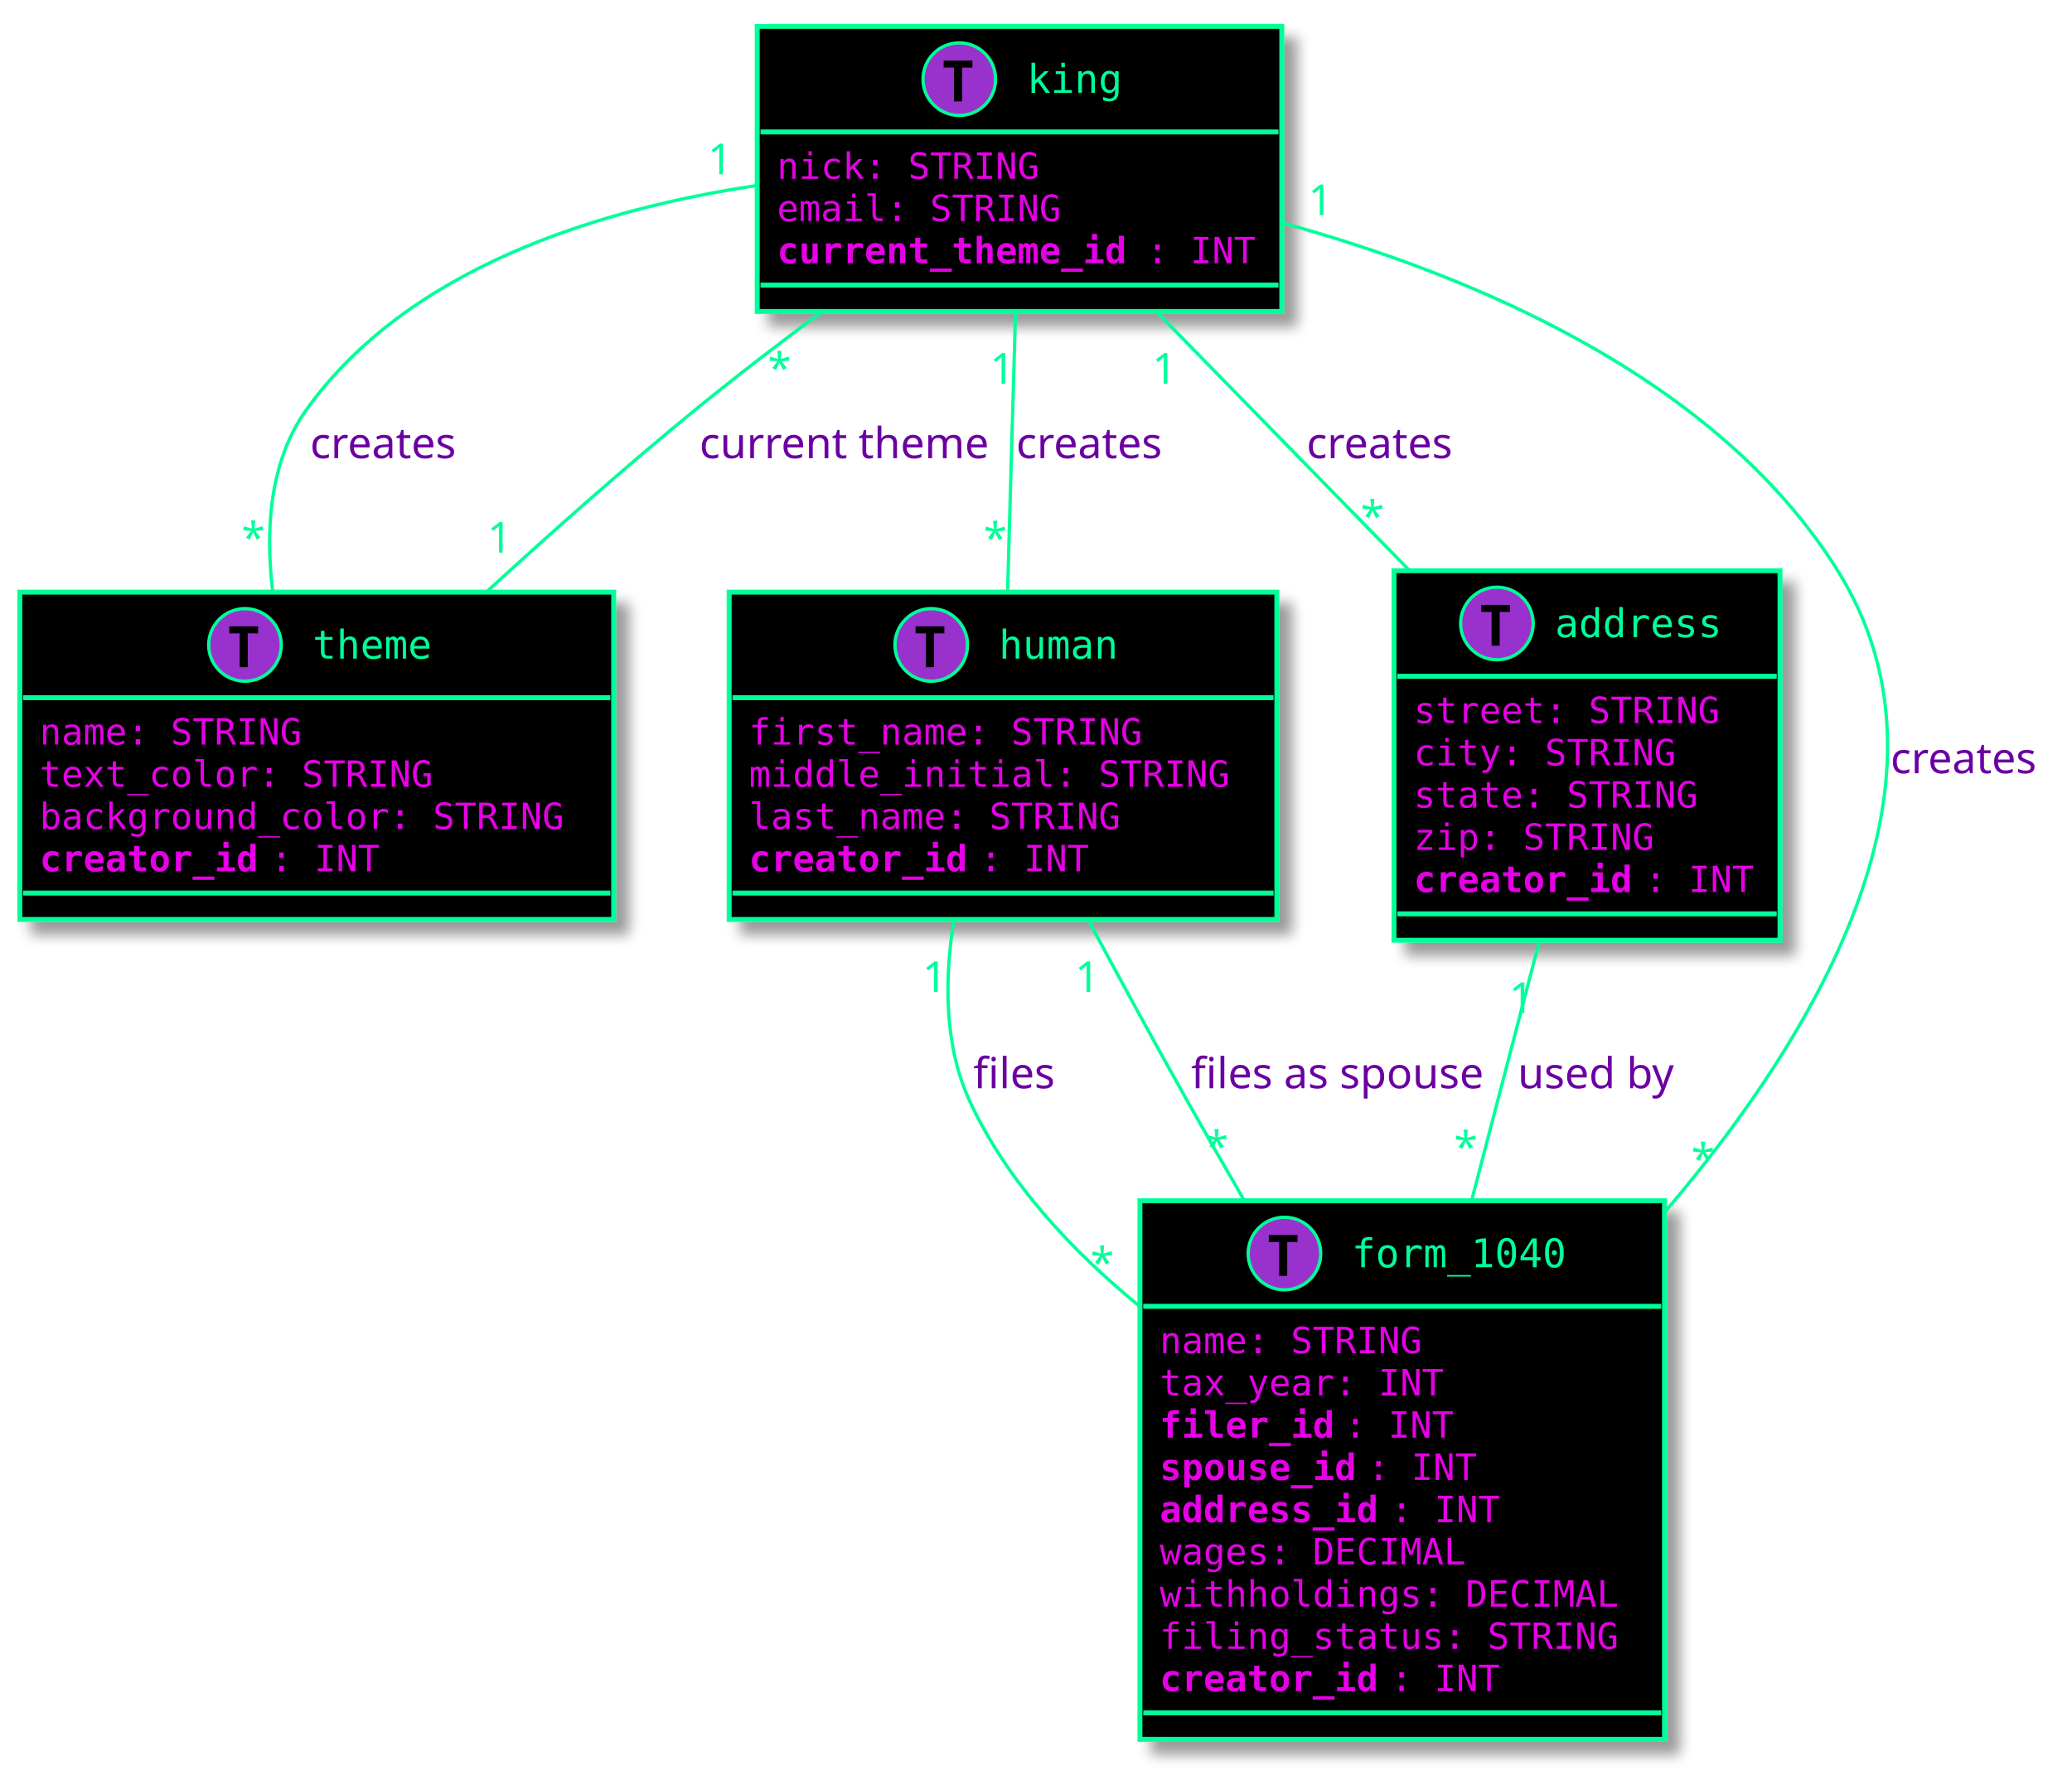
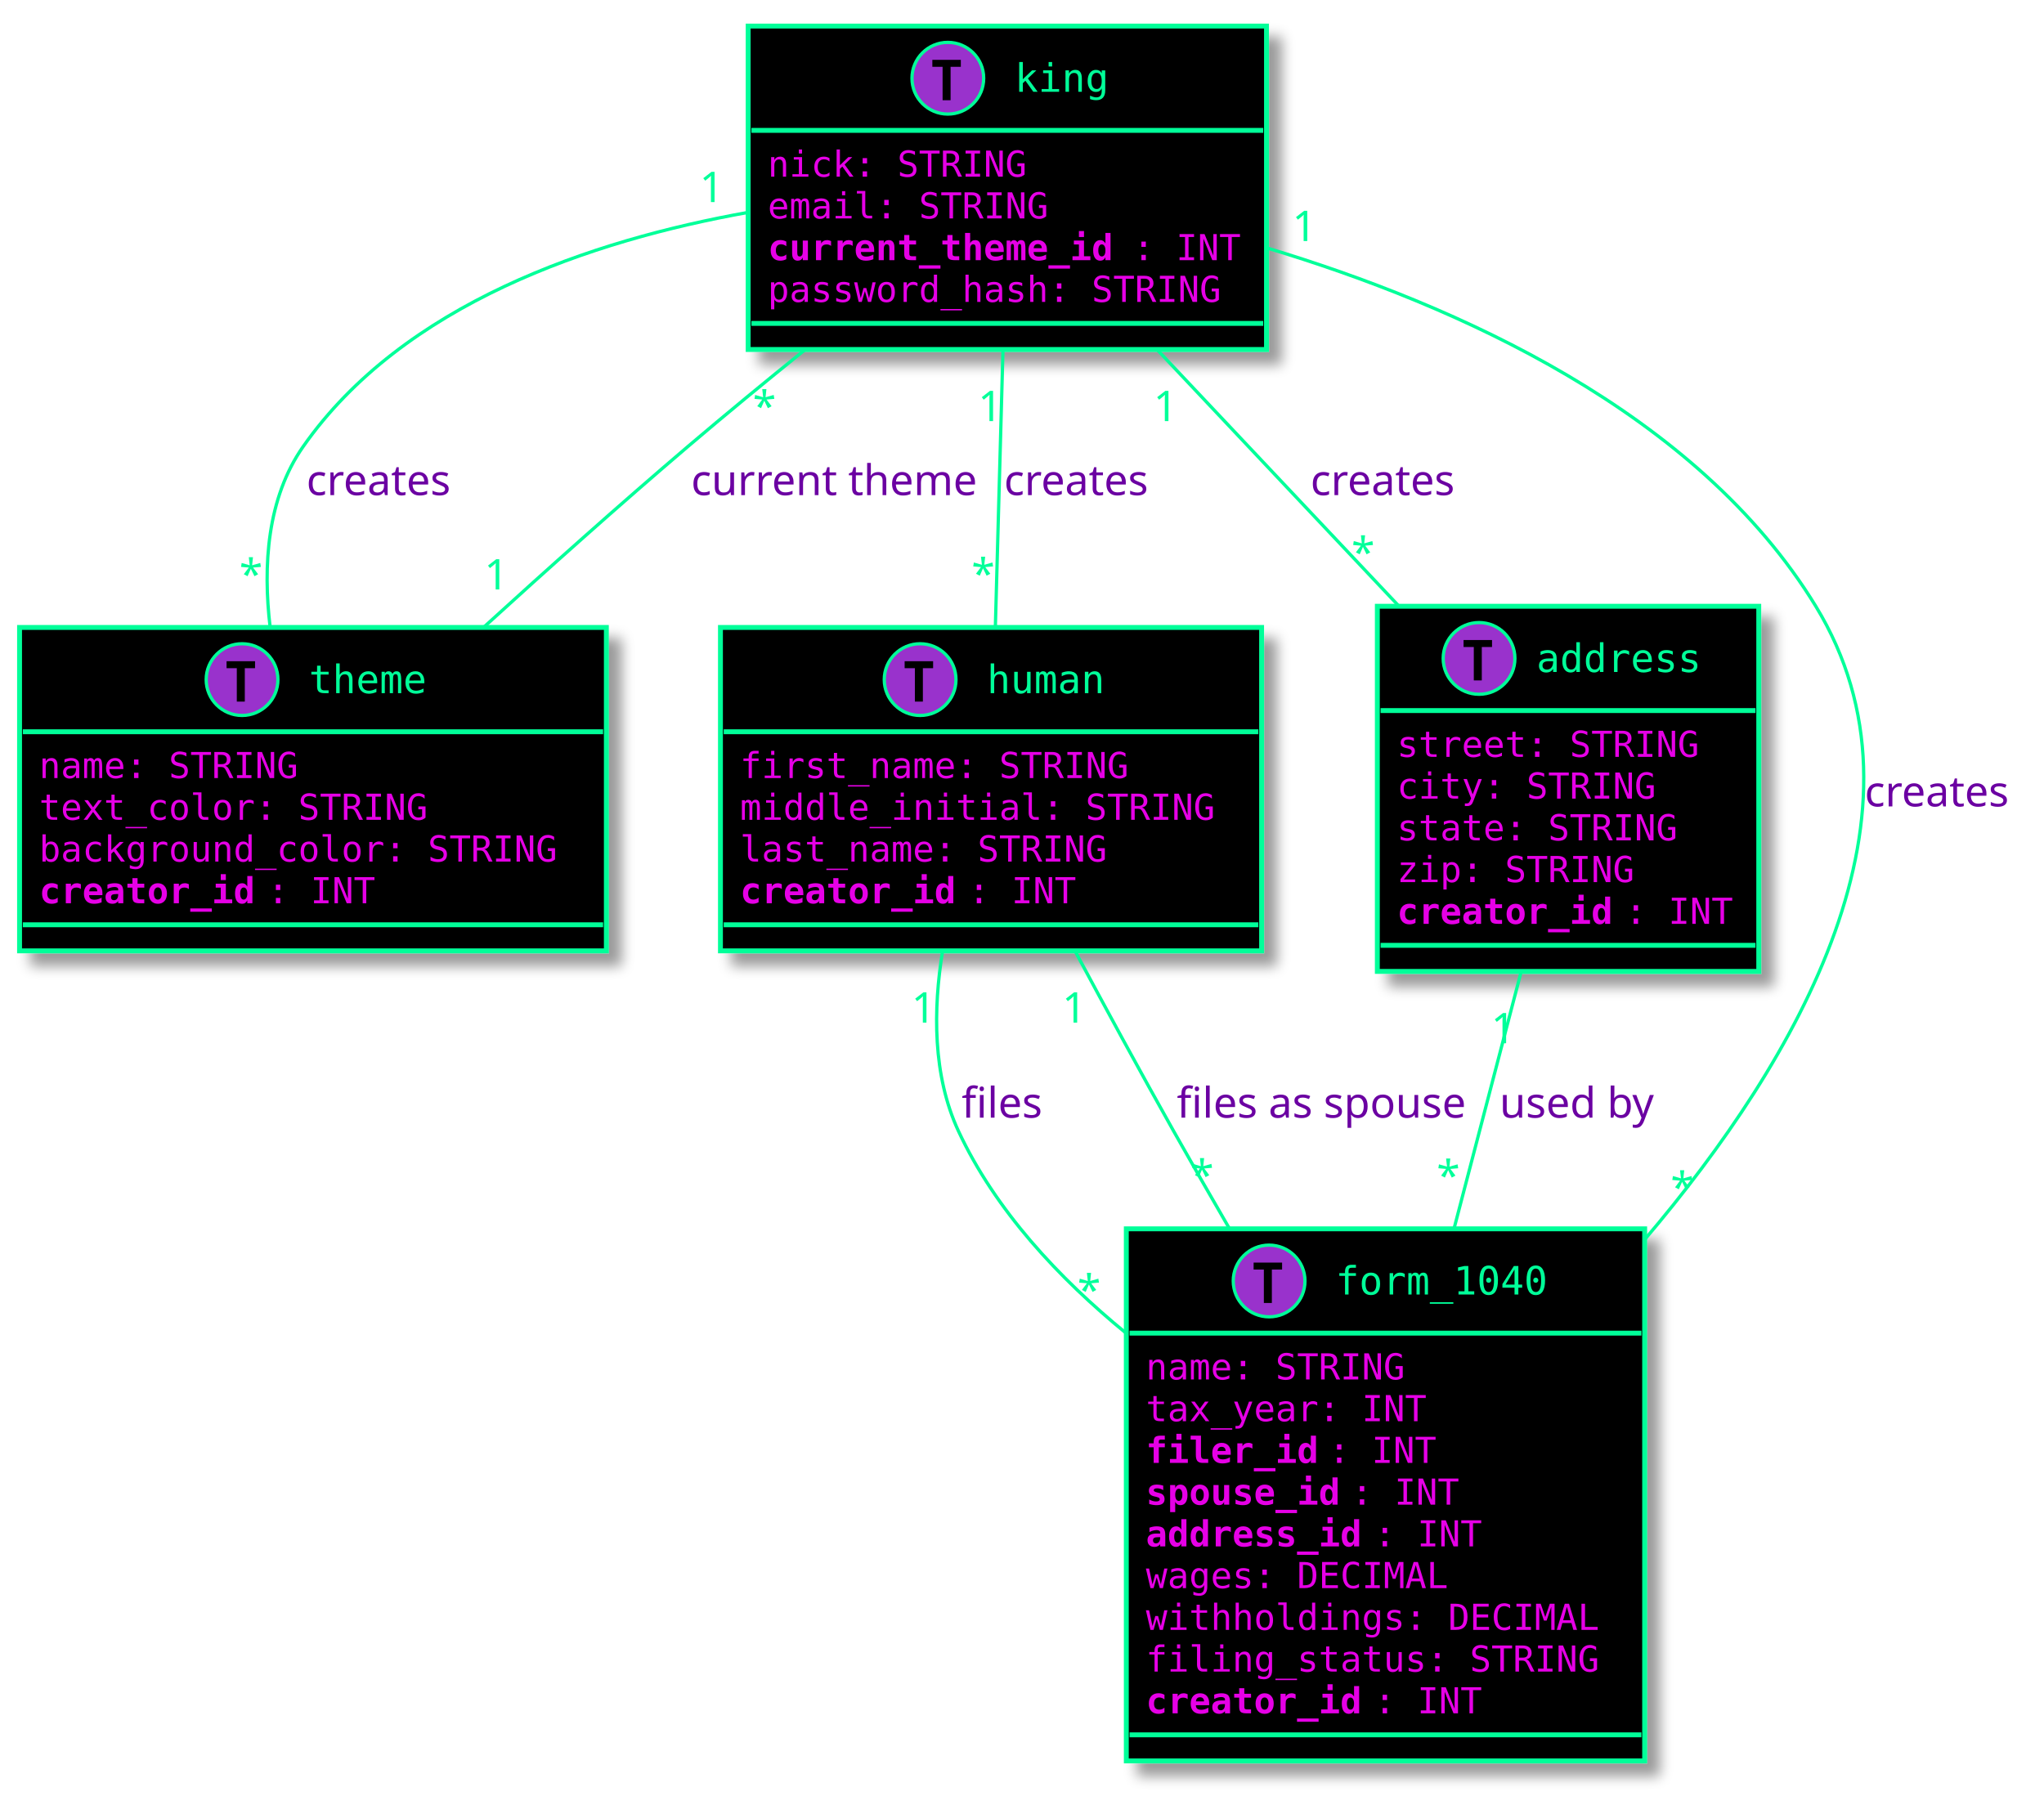
- <svg xmlns="http://www.w3.org/2000/svg" contentScriptType="application/ecmascript" contentStyleType="text/css" height="538px" preserveAspectRatio="none" style="width:628px;height:538px;background:#000000;" version="1.1" viewBox="0 0 628 538" width="628px" zoomAndPan="magnify">
+ <svg xmlns="http://www.w3.org/2000/svg" contentScriptType="application/ecmascript" contentStyleType="text/css" height="551px" preserveAspectRatio="none" style="width:627px;height:551px;background:#000000;" version="1.1" viewBox="0 0 627 551" width="627px" zoomAndPan="magnify">
  <defs>
-     <filter height="300%" id="f1j9jsbyw06819" width="300%" x="-1" y="-1">
+     <filter height="300%" id="f14sfl8ure21rd" width="300%" x="-1" y="-1">
      <feGaussianBlur result="blurOut" stdDeviation="2.0" />
      <feColorMatrix in="blurOut" result="blurOut2" type="matrix" values="0 0 0 0 0 0 0 0 0 0 0 0 0 0 0 0 0 0 .4 0" />
      <feOffset dx="4.0" dy="4.0" in="blurOut2" result="blurOut3" />
      <feBlend in="SourceGraphic" in2="blurOut3" mode="normal" />
    </filter>
  </defs>
  <g>
-     <rect fill="#000000" filter="url(#f1j9jsbyw06819)" height="86.414" id="king" style="stroke: #00FF99; stroke-width: 1.5;" width="159" x="229.5" y="8" />
+     <rect fill="#000000" filter="url(#f14sfl8ure21rd)" height="99.219" id="king" style="stroke: #00FF99; stroke-width: 1.5;" width="159" x="229.5" y="8" />
    <ellipse cx="290.75" cy="24" fill="#9932CC" rx="11" ry="11" style="stroke: #00FF99; stroke-width: 1.0;" />
    <path d="M291.594,30.75 L289.141,30.75 L289.141,20.5 L286,20.5 L286,18.359 L294.734,18.359 L294.734,20.5 L291.594,20.5 L291.594,30.75 Z " />
    <text fill="#00FF99" font-family="DejaVu Sans Mono" font-size="12" lengthAdjust="spacingAndGlyphs" textLength="28" x="311.25" y="28.154">king</text>
    <line style="stroke: #00FF99; stroke-width: 1.5;" x1="230.5" x2="387.5" y1="40" y2="40" />
    <text fill="#E600E6" font-family="DejaVu Sans Mono" font-size="11" lengthAdjust="spacingAndGlyphs" textLength="84" x="235.5" y="54.21">nick: STRING</text>
    <text fill="#E600E6" font-family="DejaVu Sans Mono" font-size="11" lengthAdjust="spacingAndGlyphs" textLength="91" x="235.5" y="67.015">email: STRING</text>
    <text fill="#E600E6" font-family="DejaVu Sans Mono" font-size="11" font-weight="bold" lengthAdjust="spacingAndGlyphs" textLength="112" x="235.5" y="79.82">current_theme_id</text>
    <text fill="#E600E6" font-family="DejaVu Sans Mono" font-size="11" lengthAdjust="spacingAndGlyphs" textLength="35" x="347.5" y="79.82">: INT</text>
-     <line style="stroke: #00FF99; stroke-width: 1.5;" x1="230.5" x2="387.5" y1="86.414" y2="86.414" />
-     <rect fill="#000000" filter="url(#f1j9jsbyw06819)" height="99.219" id="theme" style="stroke: #00FF99; stroke-width: 1.5;" width="180" x="6" y="179.5" />
-     <ellipse cx="74.25" cy="195.5" fill="#9932CC" rx="11" ry="11" style="stroke: #00FF99; stroke-width: 1.0;" />
-     <path d="M75.094,202.25 L72.641,202.25 L72.641,192 L69.5,192 L69.5,189.859 L78.234,189.859 L78.234,192 L75.094,192 L75.094,202.25 Z " />
-     <text fill="#00FF99" font-family="DejaVu Sans Mono" font-size="12" lengthAdjust="spacingAndGlyphs" textLength="35" x="94.75" y="199.654">theme</text>
-     <line style="stroke: #00FF99; stroke-width: 1.5;" x1="7" x2="185" y1="211.5" y2="211.5" />
-     <text fill="#E600E6" font-family="DejaVu Sans Mono" font-size="11" lengthAdjust="spacingAndGlyphs" textLength="84" x="12" y="225.71">name: STRING</text>
-     <text fill="#E600E6" font-family="DejaVu Sans Mono" font-size="11" lengthAdjust="spacingAndGlyphs" textLength="126" x="12" y="238.515">text_color: STRING</text>
-     <text fill="#E600E6" font-family="DejaVu Sans Mono" font-size="11" lengthAdjust="spacingAndGlyphs" textLength="168" x="12" y="251.32">background_color: STRING</text>
-     <text fill="#E600E6" font-family="DejaVu Sans Mono" font-size="11" font-weight="bold" lengthAdjust="spacingAndGlyphs" textLength="70" x="12" y="264.125">creator_id</text>
-     <text fill="#E600E6" font-family="DejaVu Sans Mono" font-size="11" lengthAdjust="spacingAndGlyphs" textLength="35" x="82" y="264.125">: INT</text>
-     <line style="stroke: #00FF99; stroke-width: 1.5;" x1="7" x2="185" y1="270.719" y2="270.719" />
-     <rect fill="#000000" filter="url(#f1j9jsbyw06819)" height="99.219" id="human" style="stroke: #00FF99; stroke-width: 1.5;" width="166" x="221" y="179.5" />
-     <ellipse cx="282.25" cy="195.5" fill="#9932CC" rx="11" ry="11" style="stroke: #00FF99; stroke-width: 1.0;" />
-     <path d="M283.094,202.25 L280.641,202.25 L280.641,192 L277.5,192 L277.5,189.859 L286.234,189.859 L286.234,192 L283.094,192 L283.094,202.25 Z " />
-     <text fill="#00FF99" font-family="DejaVu Sans Mono" font-size="12" lengthAdjust="spacingAndGlyphs" textLength="35" x="302.75" y="199.654">human</text>
-     <line style="stroke: #00FF99; stroke-width: 1.5;" x1="222" x2="386" y1="211.5" y2="211.5" />
-     <text fill="#E600E6" font-family="DejaVu Sans Mono" font-size="11" lengthAdjust="spacingAndGlyphs" textLength="126" x="227" y="225.71">first_name: STRING</text>
-     <text fill="#E600E6" font-family="DejaVu Sans Mono" font-size="11" lengthAdjust="spacingAndGlyphs" textLength="154" x="227" y="238.515">middle_initial: STRING</text>
-     <text fill="#E600E6" font-family="DejaVu Sans Mono" font-size="11" lengthAdjust="spacingAndGlyphs" textLength="119" x="227" y="251.32">last_name: STRING</text>
-     <text fill="#E600E6" font-family="DejaVu Sans Mono" font-size="11" font-weight="bold" lengthAdjust="spacingAndGlyphs" textLength="70" x="227" y="264.125">creator_id</text>
-     <text fill="#E600E6" font-family="DejaVu Sans Mono" font-size="11" lengthAdjust="spacingAndGlyphs" textLength="35" x="297" y="264.125">: INT</text>
-     <line style="stroke: #00FF99; stroke-width: 1.5;" x1="222" x2="386" y1="270.719" y2="270.719" />
-     <rect fill="#000000" filter="url(#f1j9jsbyw06819)" height="112.023" id="address" style="stroke: #00FF99; stroke-width: 1.5;" width="117" x="422.5" y="173" />
-     <ellipse cx="453.7" cy="189" fill="#9932CC" rx="11" ry="11" style="stroke: #00FF99; stroke-width: 1.0;" />
-     <path d="M454.544,195.75 L452.091,195.75 L452.091,185.5 L448.95,185.5 L448.95,183.359 L457.684,183.359 L457.684,185.5 L454.544,185.5 L454.544,195.75 Z " />
-     <text fill="#00FF99" font-family="DejaVu Sans Mono" font-size="12" lengthAdjust="spacingAndGlyphs" textLength="49" x="471.3" y="193.154">address</text>
-     <line style="stroke: #00FF99; stroke-width: 1.5;" x1="423.5" x2="538.5" y1="205" y2="205" />
-     <text fill="#E600E6" font-family="DejaVu Sans Mono" font-size="11" lengthAdjust="spacingAndGlyphs" textLength="98" x="428.5" y="219.21">street: STRING</text>
-     <text fill="#E600E6" font-family="DejaVu Sans Mono" font-size="11" lengthAdjust="spacingAndGlyphs" textLength="84" x="428.5" y="232.015">city: STRING</text>
-     <text fill="#E600E6" font-family="DejaVu Sans Mono" font-size="11" lengthAdjust="spacingAndGlyphs" textLength="91" x="428.5" y="244.82">state: STRING</text>
-     <text fill="#E600E6" font-family="DejaVu Sans Mono" font-size="11" lengthAdjust="spacingAndGlyphs" textLength="77" x="428.5" y="257.625">zip: STRING</text>
-     <text fill="#E600E6" font-family="DejaVu Sans Mono" font-size="11" font-weight="bold" lengthAdjust="spacingAndGlyphs" textLength="70" x="428.5" y="270.429">creator_id</text>
-     <text fill="#E600E6" font-family="DejaVu Sans Mono" font-size="11" lengthAdjust="spacingAndGlyphs" textLength="35" x="498.5" y="270.429">: INT</text>
-     <line style="stroke: #00FF99; stroke-width: 1.5;" x1="423.5" x2="538.5" y1="277.023" y2="277.023" />
-     <rect fill="#000000" filter="url(#f1j9jsbyw06819)" height="163.242" id="form_1040" style="stroke: #00FF99; stroke-width: 1.5;" width="159" x="345.5" y="364" />
-     <ellipse cx="389.3" cy="380" fill="#9932CC" rx="11" ry="11" style="stroke: #00FF99; stroke-width: 1.0;" />
-     <path d="M390.144,386.75 L387.691,386.75 L387.691,376.5 L384.55,376.5 L384.55,374.359 L393.284,374.359 L393.284,376.5 L390.144,376.5 L390.144,386.75 Z " />
-     <text fill="#00FF99" font-family="DejaVu Sans Mono" font-size="12" lengthAdjust="spacingAndGlyphs" textLength="63" x="409.7" y="384.154">form_1040</text>
-     <line style="stroke: #00FF99; stroke-width: 1.5;" x1="346.5" x2="503.5" y1="396" y2="396" />
-     <text fill="#E600E6" font-family="DejaVu Sans Mono" font-size="11" lengthAdjust="spacingAndGlyphs" textLength="84" x="351.5" y="410.21">name: STRING</text>
-     <text fill="#E600E6" font-family="DejaVu Sans Mono" font-size="11" lengthAdjust="spacingAndGlyphs" textLength="91" x="351.5" y="423.015">tax_year: INT</text>
-     <text fill="#E600E6" font-family="DejaVu Sans Mono" font-size="11" font-weight="bold" lengthAdjust="spacingAndGlyphs" textLength="56" x="351.5" y="435.82">filer_id</text>
-     <text fill="#E600E6" font-family="DejaVu Sans Mono" font-size="11" lengthAdjust="spacingAndGlyphs" textLength="35" x="407.5" y="435.82">: INT</text>
-     <text fill="#E600E6" font-family="DejaVu Sans Mono" font-size="11" font-weight="bold" lengthAdjust="spacingAndGlyphs" textLength="63" x="351.5" y="448.625">spouse_id</text>
-     <text fill="#E600E6" font-family="DejaVu Sans Mono" font-size="11" lengthAdjust="spacingAndGlyphs" textLength="35" x="414.5" y="448.625">: INT</text>
-     <text fill="#E600E6" font-family="DejaVu Sans Mono" font-size="11" font-weight="bold" lengthAdjust="spacingAndGlyphs" textLength="70" x="351.5" y="461.429">address_id</text>
-     <text fill="#E600E6" font-family="DejaVu Sans Mono" font-size="11" lengthAdjust="spacingAndGlyphs" textLength="35" x="421.5" y="461.429">: INT</text>
-     <text fill="#E600E6" font-family="DejaVu Sans Mono" font-size="11" lengthAdjust="spacingAndGlyphs" textLength="98" x="351.5" y="474.234">wages: DECIMAL</text>
-     <text fill="#E600E6" font-family="DejaVu Sans Mono" font-size="11" lengthAdjust="spacingAndGlyphs" textLength="147" x="351.5" y="487.039">withholdings: DECIMAL</text>
-     <text fill="#E600E6" font-family="DejaVu Sans Mono" font-size="11" lengthAdjust="spacingAndGlyphs" textLength="147" x="351.5" y="499.843">filing_status: STRING</text>
-     <text fill="#E600E6" font-family="DejaVu Sans Mono" font-size="11" font-weight="bold" lengthAdjust="spacingAndGlyphs" textLength="70" x="351.5" y="512.648">creator_id</text>
-     <text fill="#E600E6" font-family="DejaVu Sans Mono" font-size="11" lengthAdjust="spacingAndGlyphs" textLength="35" x="421.5" y="512.648">: INT</text>
-     <line style="stroke: #00FF99; stroke-width: 1.5;" x1="346.5" x2="503.5" y1="519.242" y2="519.242" />
-     <path d="M229.42,56.23 C181.49,63.38 123.91,81.11 93,124 C81.7,139.68 80.37,160.42 82.65,179.25 " fill="none" id="king-theme" style="stroke: #00FF99; stroke-width: 1.0;" />
-     <text fill="#6B00A2" font-family="sans-serif" font-size="13" lengthAdjust="spacingAndGlyphs" textLength="43" x="94" y="138.897">creates</text>
-     <text fill="#00FF99" font-family="sans-serif" font-size="13" lengthAdjust="spacingAndGlyphs" textLength="7" x="214.501" y="52.829">1</text>
-     <text fill="#00FF99" font-family="sans-serif" font-size="13" lengthAdjust="spacingAndGlyphs" textLength="7" x="73.175" y="167.627">*</text>
-     <path d="M147.4,179.48 C166.93,161.59 189.62,141.44 211,124 C223.27,113.99 236.76,103.66 249.7,94.07 " fill="none" id="theme-king" style="stroke: #00FF99; stroke-width: 1.0;" />
-     <text fill="#6B00A2" font-family="sans-serif" font-size="13" lengthAdjust="spacingAndGlyphs" textLength="86" x="212" y="138.897">current theme</text>
-     <text fill="#00FF99" font-family="sans-serif" font-size="13" lengthAdjust="spacingAndGlyphs" textLength="7" x="147.735" y="167.53">1</text>
-     <text fill="#00FF99" font-family="sans-serif" font-size="13" lengthAdjust="spacingAndGlyphs" textLength="7" x="232.691" y="116.209">*</text>
-     <path d="M307.8,94.16 C307.07,119.78 306.14,152.61 305.38,179.34 " fill="none" id="king-human" style="stroke: #00FF99; stroke-width: 1.0;" />
-     <text fill="#6B00A2" font-family="sans-serif" font-size="13" lengthAdjust="spacingAndGlyphs" textLength="43" x="308" y="138.897">creates</text>
-     <text fill="#00FF99" font-family="sans-serif" font-size="13" lengthAdjust="spacingAndGlyphs" textLength="7" x="300.051" y="116.314">1</text>
-     <text fill="#00FF99" font-family="sans-serif" font-size="13" lengthAdjust="spacingAndGlyphs" textLength="7" x="298.069" y="167.731">*</text>
-     <path d="M350.2,94.16 C373.26,117.75 402.27,147.44 427.12,172.86 " fill="none" id="king-address" style="stroke: #00FF99; stroke-width: 1.0;" />
-     <text fill="#6B00A2" font-family="sans-serif" font-size="13" lengthAdjust="spacingAndGlyphs" textLength="43" x="396" y="138.897">creates</text>
-     <text fill="#00FF99" font-family="sans-serif" font-size="13" lengthAdjust="spacingAndGlyphs" textLength="7" x="349.208" y="116.314">1</text>
-     <text fill="#00FF99" font-family="sans-serif" font-size="13" lengthAdjust="spacingAndGlyphs" textLength="7" x="412.41" y="161.117">*</text>
-     <path d="M289.16,278.62 C286.21,296.72 286.09,316.98 294,334 C305.29,358.28 324.83,379.15 345.42,396 " fill="none" id="human-form_1040" style="stroke: #00FF99; stroke-width: 1.0;" />
-     <text fill="#6B00A2" font-family="sans-serif" font-size="13" lengthAdjust="spacingAndGlyphs" textLength="23" x="295" y="329.897">files</text>
-     <text fill="#00FF99" font-family="sans-serif" font-size="13" lengthAdjust="spacingAndGlyphs" textLength="7" x="279.581" y="300.724">1</text>
-     <text fill="#00FF99" font-family="sans-serif" font-size="13" lengthAdjust="spacingAndGlyphs" textLength="7" x="330.501" y="387.391">*</text>
-     <path d="M329.69,278.62 C339.09,296.16 349.89,316.04 360,334 C365.46,343.7 371.27,353.82 377.08,363.84 " fill="none" id="human-form_1040-1" style="stroke: #00FF99; stroke-width: 1.0;" />
-     <text fill="#6B00A2" font-family="sans-serif" font-size="13" lengthAdjust="spacingAndGlyphs" textLength="85" x="361" y="329.897">files as spouse</text>
-     <text fill="#00FF99" font-family="sans-serif" font-size="13" lengthAdjust="spacingAndGlyphs" textLength="7" x="325.81" y="300.724">1</text>
-     <text fill="#00FF99" font-family="sans-serif" font-size="13" lengthAdjust="spacingAndGlyphs" textLength="7" x="365.179" y="352.166">*</text>
-     <path d="M466.58,285.24 C460.32,309.2 452.88,337.72 446.02,363.97 " fill="none" id="address-form_1040" style="stroke: #00FF99; stroke-width: 1.0;" />
-     <text fill="#6B00A2" font-family="sans-serif" font-size="13" lengthAdjust="spacingAndGlyphs" textLength="47" x="460" y="329.897">used by</text>
-     <text fill="#00FF99" font-family="sans-serif" font-size="13" lengthAdjust="spacingAndGlyphs" textLength="7" x="457.396" y="307.069">1</text>
-     <text fill="#00FF99" font-family="sans-serif" font-size="13" lengthAdjust="spacingAndGlyphs" textLength="7" x="440.69" y="352.308">*</text>
-     <path d="M388.58,67.54 C446.29,83.41 520.38,114.39 557,173 C596.16,235.67 552.14,311.67 504.68,367.3 " fill="none" id="king-form_1040" style="stroke: #00FF99; stroke-width: 1.0;" />
-     <text fill="#6B00A2" font-family="sans-serif" font-size="13" lengthAdjust="spacingAndGlyphs" textLength="43" x="573" y="234.397">creates</text>
-     <text fill="#00FF99" font-family="sans-serif" font-size="13" lengthAdjust="spacingAndGlyphs" textLength="7" x="396.499" y="65.217">1</text>
-     <text fill="#00FF99" font-family="sans-serif" font-size="13" lengthAdjust="spacingAndGlyphs" textLength="7" x="512.608" y="355.955">*</text>
+     <text fill="#E600E6" font-family="DejaVu Sans Mono" font-size="11" lengthAdjust="spacingAndGlyphs" textLength="147" x="235.5" y="92.624">password_hash: STRING</text>
+     <line style="stroke: #00FF99; stroke-width: 1.5;" x1="230.5" x2="387.5" y1="99.219" y2="99.219" />
+     <rect fill="#000000" filter="url(#f14sfl8ure21rd)" height="99.219" id="theme" style="stroke: #00FF99; stroke-width: 1.5;" width="180" x="6" y="192.5" />
+     <ellipse cx="74.25" cy="208.5" fill="#9932CC" rx="11" ry="11" style="stroke: #00FF99; stroke-width: 1.0;" />
+     <path d="M75.094,215.25 L72.641,215.25 L72.641,205 L69.5,205 L69.5,202.859 L78.234,202.859 L78.234,205 L75.094,205 L75.094,215.25 Z " />
+     <text fill="#00FF99" font-family="DejaVu Sans Mono" font-size="12" lengthAdjust="spacingAndGlyphs" textLength="35" x="94.75" y="212.654">theme</text>
+     <line style="stroke: #00FF99; stroke-width: 1.5;" x1="7" x2="185" y1="224.5" y2="224.5" />
+     <text fill="#E600E6" font-family="DejaVu Sans Mono" font-size="11" lengthAdjust="spacingAndGlyphs" textLength="84" x="12" y="238.71">name: STRING</text>
+     <text fill="#E600E6" font-family="DejaVu Sans Mono" font-size="11" lengthAdjust="spacingAndGlyphs" textLength="126" x="12" y="251.515">text_color: STRING</text>
+     <text fill="#E600E6" font-family="DejaVu Sans Mono" font-size="11" lengthAdjust="spacingAndGlyphs" textLength="168" x="12" y="264.32">background_color: STRING</text>
+     <text fill="#E600E6" font-family="DejaVu Sans Mono" font-size="11" font-weight="bold" lengthAdjust="spacingAndGlyphs" textLength="70" x="12" y="277.125">creator_id</text>
+     <text fill="#E600E6" font-family="DejaVu Sans Mono" font-size="11" lengthAdjust="spacingAndGlyphs" textLength="35" x="82" y="277.125">: INT</text>
+     <line style="stroke: #00FF99; stroke-width: 1.5;" x1="7" x2="185" y1="283.719" y2="283.719" />
+     <rect fill="#000000" filter="url(#f14sfl8ure21rd)" height="99.219" id="human" style="stroke: #00FF99; stroke-width: 1.5;" width="166" x="221" y="192.5" />
+     <ellipse cx="282.25" cy="208.5" fill="#9932CC" rx="11" ry="11" style="stroke: #00FF99; stroke-width: 1.0;" />
+     <path d="M283.094,215.25 L280.641,215.25 L280.641,205 L277.5,205 L277.5,202.859 L286.234,202.859 L286.234,205 L283.094,205 L283.094,215.25 Z " />
+     <text fill="#00FF99" font-family="DejaVu Sans Mono" font-size="12" lengthAdjust="spacingAndGlyphs" textLength="35" x="302.75" y="212.654">human</text>
+     <line style="stroke: #00FF99; stroke-width: 1.5;" x1="222" x2="386" y1="224.5" y2="224.5" />
+     <text fill="#E600E6" font-family="DejaVu Sans Mono" font-size="11" lengthAdjust="spacingAndGlyphs" textLength="126" x="227" y="238.71">first_name: STRING</text>
+     <text fill="#E600E6" font-family="DejaVu Sans Mono" font-size="11" lengthAdjust="spacingAndGlyphs" textLength="154" x="227" y="251.515">middle_initial: STRING</text>
+     <text fill="#E600E6" font-family="DejaVu Sans Mono" font-size="11" lengthAdjust="spacingAndGlyphs" textLength="119" x="227" y="264.32">last_name: STRING</text>
+     <text fill="#E600E6" font-family="DejaVu Sans Mono" font-size="11" font-weight="bold" lengthAdjust="spacingAndGlyphs" textLength="70" x="227" y="277.125">creator_id</text>
+     <text fill="#E600E6" font-family="DejaVu Sans Mono" font-size="11" lengthAdjust="spacingAndGlyphs" textLength="35" x="297" y="277.125">: INT</text>
+     <line style="stroke: #00FF99; stroke-width: 1.5;" x1="222" x2="386" y1="283.719" y2="283.719" />
+     <rect fill="#000000" filter="url(#f14sfl8ure21rd)" height="112.023" id="address" style="stroke: #00FF99; stroke-width: 1.5;" width="117" x="422.5" y="186" />
+     <ellipse cx="453.7" cy="202" fill="#9932CC" rx="11" ry="11" style="stroke: #00FF99; stroke-width: 1.0;" />
+     <path d="M454.544,208.75 L452.091,208.75 L452.091,198.5 L448.95,198.5 L448.95,196.359 L457.684,196.359 L457.684,198.5 L454.544,198.5 L454.544,208.75 Z " />
+     <text fill="#00FF99" font-family="DejaVu Sans Mono" font-size="12" lengthAdjust="spacingAndGlyphs" textLength="49" x="471.3" y="206.154">address</text>
+     <line style="stroke: #00FF99; stroke-width: 1.5;" x1="423.5" x2="538.5" y1="218" y2="218" />
+     <text fill="#E600E6" font-family="DejaVu Sans Mono" font-size="11" lengthAdjust="spacingAndGlyphs" textLength="98" x="428.5" y="232.21">street: STRING</text>
+     <text fill="#E600E6" font-family="DejaVu Sans Mono" font-size="11" lengthAdjust="spacingAndGlyphs" textLength="84" x="428.5" y="245.015">city: STRING</text>
+     <text fill="#E600E6" font-family="DejaVu Sans Mono" font-size="11" lengthAdjust="spacingAndGlyphs" textLength="91" x="428.5" y="257.82">state: STRING</text>
+     <text fill="#E600E6" font-family="DejaVu Sans Mono" font-size="11" lengthAdjust="spacingAndGlyphs" textLength="77" x="428.5" y="270.625">zip: STRING</text>
+     <text fill="#E600E6" font-family="DejaVu Sans Mono" font-size="11" font-weight="bold" lengthAdjust="spacingAndGlyphs" textLength="70" x="428.5" y="283.429">creator_id</text>
+     <text fill="#E600E6" font-family="DejaVu Sans Mono" font-size="11" lengthAdjust="spacingAndGlyphs" textLength="35" x="498.5" y="283.429">: INT</text>
+     <line style="stroke: #00FF99; stroke-width: 1.5;" x1="423.5" x2="538.5" y1="290.023" y2="290.023" />
+     <rect fill="#000000" filter="url(#f14sfl8ure21rd)" height="163.242" id="form_1040" style="stroke: #00FF99; stroke-width: 1.5;" width="159" x="345.5" y="377" />
+     <ellipse cx="389.3" cy="393" fill="#9932CC" rx="11" ry="11" style="stroke: #00FF99; stroke-width: 1.0;" />
+     <path d="M390.144,399.75 L387.691,399.75 L387.691,389.5 L384.55,389.5 L384.55,387.359 L393.284,387.359 L393.284,389.5 L390.144,389.5 L390.144,399.75 Z " />
+     <text fill="#00FF99" font-family="DejaVu Sans Mono" font-size="12" lengthAdjust="spacingAndGlyphs" textLength="63" x="409.7" y="397.154">form_1040</text>
+     <line style="stroke: #00FF99; stroke-width: 1.5;" x1="346.5" x2="503.5" y1="409" y2="409" />
+     <text fill="#E600E6" font-family="DejaVu Sans Mono" font-size="11" lengthAdjust="spacingAndGlyphs" textLength="84" x="351.5" y="423.21">name: STRING</text>
+     <text fill="#E600E6" font-family="DejaVu Sans Mono" font-size="11" lengthAdjust="spacingAndGlyphs" textLength="91" x="351.5" y="436.015">tax_year: INT</text>
+     <text fill="#E600E6" font-family="DejaVu Sans Mono" font-size="11" font-weight="bold" lengthAdjust="spacingAndGlyphs" textLength="56" x="351.5" y="448.82">filer_id</text>
+     <text fill="#E600E6" font-family="DejaVu Sans Mono" font-size="11" lengthAdjust="spacingAndGlyphs" textLength="35" x="407.5" y="448.82">: INT</text>
+     <text fill="#E600E6" font-family="DejaVu Sans Mono" font-size="11" font-weight="bold" lengthAdjust="spacingAndGlyphs" textLength="63" x="351.5" y="461.625">spouse_id</text>
+     <text fill="#E600E6" font-family="DejaVu Sans Mono" font-size="11" lengthAdjust="spacingAndGlyphs" textLength="35" x="414.5" y="461.625">: INT</text>
+     <text fill="#E600E6" font-family="DejaVu Sans Mono" font-size="11" font-weight="bold" lengthAdjust="spacingAndGlyphs" textLength="70" x="351.5" y="474.429">address_id</text>
+     <text fill="#E600E6" font-family="DejaVu Sans Mono" font-size="11" lengthAdjust="spacingAndGlyphs" textLength="35" x="421.5" y="474.429">: INT</text>
+     <text fill="#E600E6" font-family="DejaVu Sans Mono" font-size="11" lengthAdjust="spacingAndGlyphs" textLength="98" x="351.5" y="487.234">wages: DECIMAL</text>
+     <text fill="#E600E6" font-family="DejaVu Sans Mono" font-size="11" lengthAdjust="spacingAndGlyphs" textLength="147" x="351.5" y="500.039">withholdings: DECIMAL</text>
+     <text fill="#E600E6" font-family="DejaVu Sans Mono" font-size="11" lengthAdjust="spacingAndGlyphs" textLength="147" x="351.5" y="512.843">filing_status: STRING</text>
+     <text fill="#E600E6" font-family="DejaVu Sans Mono" font-size="11" font-weight="bold" lengthAdjust="spacingAndGlyphs" textLength="70" x="351.5" y="525.648">creator_id</text>
+     <text fill="#E600E6" font-family="DejaVu Sans Mono" font-size="11" lengthAdjust="spacingAndGlyphs" textLength="35" x="421.5" y="525.648">: INT</text>
+     <line style="stroke: #00FF99; stroke-width: 1.5;" x1="346.5" x2="503.5" y1="532.242" y2="532.242" />
+     <path d="M229.49,65.16 C181.42,73.76 123.68,93.21 93,137 C81.91,152.83 80.62,173.6 82.86,192.41 " fill="none" id="king-theme" style="stroke: #00FF99; stroke-width: 1.0;" />
+     <text fill="#6B00A2" font-family="sans-serif" font-size="13" lengthAdjust="spacingAndGlyphs" textLength="43" x="94" y="151.897">creates</text>
+     <text fill="#00FF99" font-family="sans-serif" font-size="13" lengthAdjust="spacingAndGlyphs" textLength="7" x="214.578" y="62">1</text>
+     <text fill="#00FF99" font-family="sans-serif" font-size="13" lengthAdjust="spacingAndGlyphs" textLength="7" x="73.416" y="180.811">*</text>
+     <path d="M148.37,192.44 C167.81,174.73 190.2,154.71 211,137 C222.54,127.18 235.03,116.9 247.11,107.15 " fill="none" id="theme-king" style="stroke: #00FF99; stroke-width: 1.0;" />
+     <text fill="#6B00A2" font-family="sans-serif" font-size="13" lengthAdjust="spacingAndGlyphs" textLength="86" x="212" y="151.897">current theme</text>
+     <text fill="#00FF99" font-family="sans-serif" font-size="13" lengthAdjust="spacingAndGlyphs" textLength="7" x="148.548" y="180.845">1</text>
+     <text fill="#00FF99" font-family="sans-serif" font-size="13" lengthAdjust="spacingAndGlyphs" textLength="7" x="230.915" y="129.259">*</text>
+     <path d="M307.66,107.41 C306.94,133.7 306.05,166.01 305.33,192.28 " fill="none" id="king-human" style="stroke: #00FF99; stroke-width: 1.0;" />
+     <text fill="#6B00A2" font-family="sans-serif" font-size="13" lengthAdjust="spacingAndGlyphs" textLength="43" x="308" y="151.897">creates</text>
+     <text fill="#00FF99" font-family="sans-serif" font-size="13" lengthAdjust="spacingAndGlyphs" textLength="7" x="300.01" y="129.189">1</text>
+     <text fill="#00FF99" font-family="sans-serif" font-size="13" lengthAdjust="spacingAndGlyphs" textLength="7" x="298.011" y="180.662">*</text>
+     <path d="M355.09,107.41 C377.88,131.59 405.47,160.86 429.01,185.84 " fill="none" id="king-address" style="stroke: #00FF99; stroke-width: 1.0;" />
+     <text fill="#6B00A2" font-family="sans-serif" font-size="13" lengthAdjust="spacingAndGlyphs" textLength="43" x="402" y="151.897">creates</text>
+     <text fill="#00FF99" font-family="sans-serif" font-size="13" lengthAdjust="spacingAndGlyphs" textLength="7" x="353.813" y="129.189">1</text>
+     <text fill="#00FF99" font-family="sans-serif" font-size="13" lengthAdjust="spacingAndGlyphs" textLength="7" x="414.553" y="174.094">*</text>
+     <path d="M289.16,291.62 C286.21,309.72 286.09,329.98 294,347 C305.29,371.28 324.83,392.15 345.42,409 " fill="none" id="human-form_1040" style="stroke: #00FF99; stroke-width: 1.0;" />
+     <text fill="#6B00A2" font-family="sans-serif" font-size="13" lengthAdjust="spacingAndGlyphs" textLength="23" x="295" y="342.897">files</text>
+     <text fill="#00FF99" font-family="sans-serif" font-size="13" lengthAdjust="spacingAndGlyphs" textLength="7" x="279.581" y="313.724">1</text>
+     <text fill="#00FF99" font-family="sans-serif" font-size="13" lengthAdjust="spacingAndGlyphs" textLength="7" x="330.501" y="400.391">*</text>
+     <path d="M329.69,291.62 C339.09,309.16 349.89,329.04 360,347 C365.46,356.7 371.27,366.82 377.08,376.84 " fill="none" id="human-form_1040-1" style="stroke: #00FF99; stroke-width: 1.0;" />
+     <text fill="#6B00A2" font-family="sans-serif" font-size="13" lengthAdjust="spacingAndGlyphs" textLength="85" x="361" y="342.897">files as spouse</text>
+     <text fill="#00FF99" font-family="sans-serif" font-size="13" lengthAdjust="spacingAndGlyphs" textLength="7" x="325.81" y="313.724">1</text>
+     <text fill="#00FF99" font-family="sans-serif" font-size="13" lengthAdjust="spacingAndGlyphs" textLength="7" x="365.179" y="365.166">*</text>
+     <path d="M466.58,298.24 C460.32,322.2 452.88,350.72 446.02,376.97 " fill="none" id="address-form_1040" style="stroke: #00FF99; stroke-width: 1.0;" />
+     <text fill="#6B00A2" font-family="sans-serif" font-size="13" lengthAdjust="spacingAndGlyphs" textLength="47" x="460" y="342.897">used by</text>
+     <text fill="#00FF99" font-family="sans-serif" font-size="13" lengthAdjust="spacingAndGlyphs" textLength="7" x="457.396" y="320.069">1</text>
+     <text fill="#00FF99" font-family="sans-serif" font-size="13" lengthAdjust="spacingAndGlyphs" textLength="7" x="440.69" y="365.308">*</text>
+     <path d="M388.72,76.1 C446.5,93.48 520.62,126.39 557,186 C595.43,248.97 551.7,324.77 504.54,380.25 " fill="none" id="king-form_1040" style="stroke: #00FF99; stroke-width: 1.0;" />
+     <text fill="#6B00A2" font-family="sans-serif" font-size="13" lengthAdjust="spacingAndGlyphs" textLength="43" x="572" y="247.397">creates</text>
+     <text fill="#00FF99" font-family="sans-serif" font-size="13" lengthAdjust="spacingAndGlyphs" textLength="7" x="396.392" y="73.951">1</text>
+     <text fill="#00FF99" font-family="sans-serif" font-size="13" lengthAdjust="spacingAndGlyphs" textLength="7" x="512.455" y="368.901">*</text>
  </g>
</svg>
